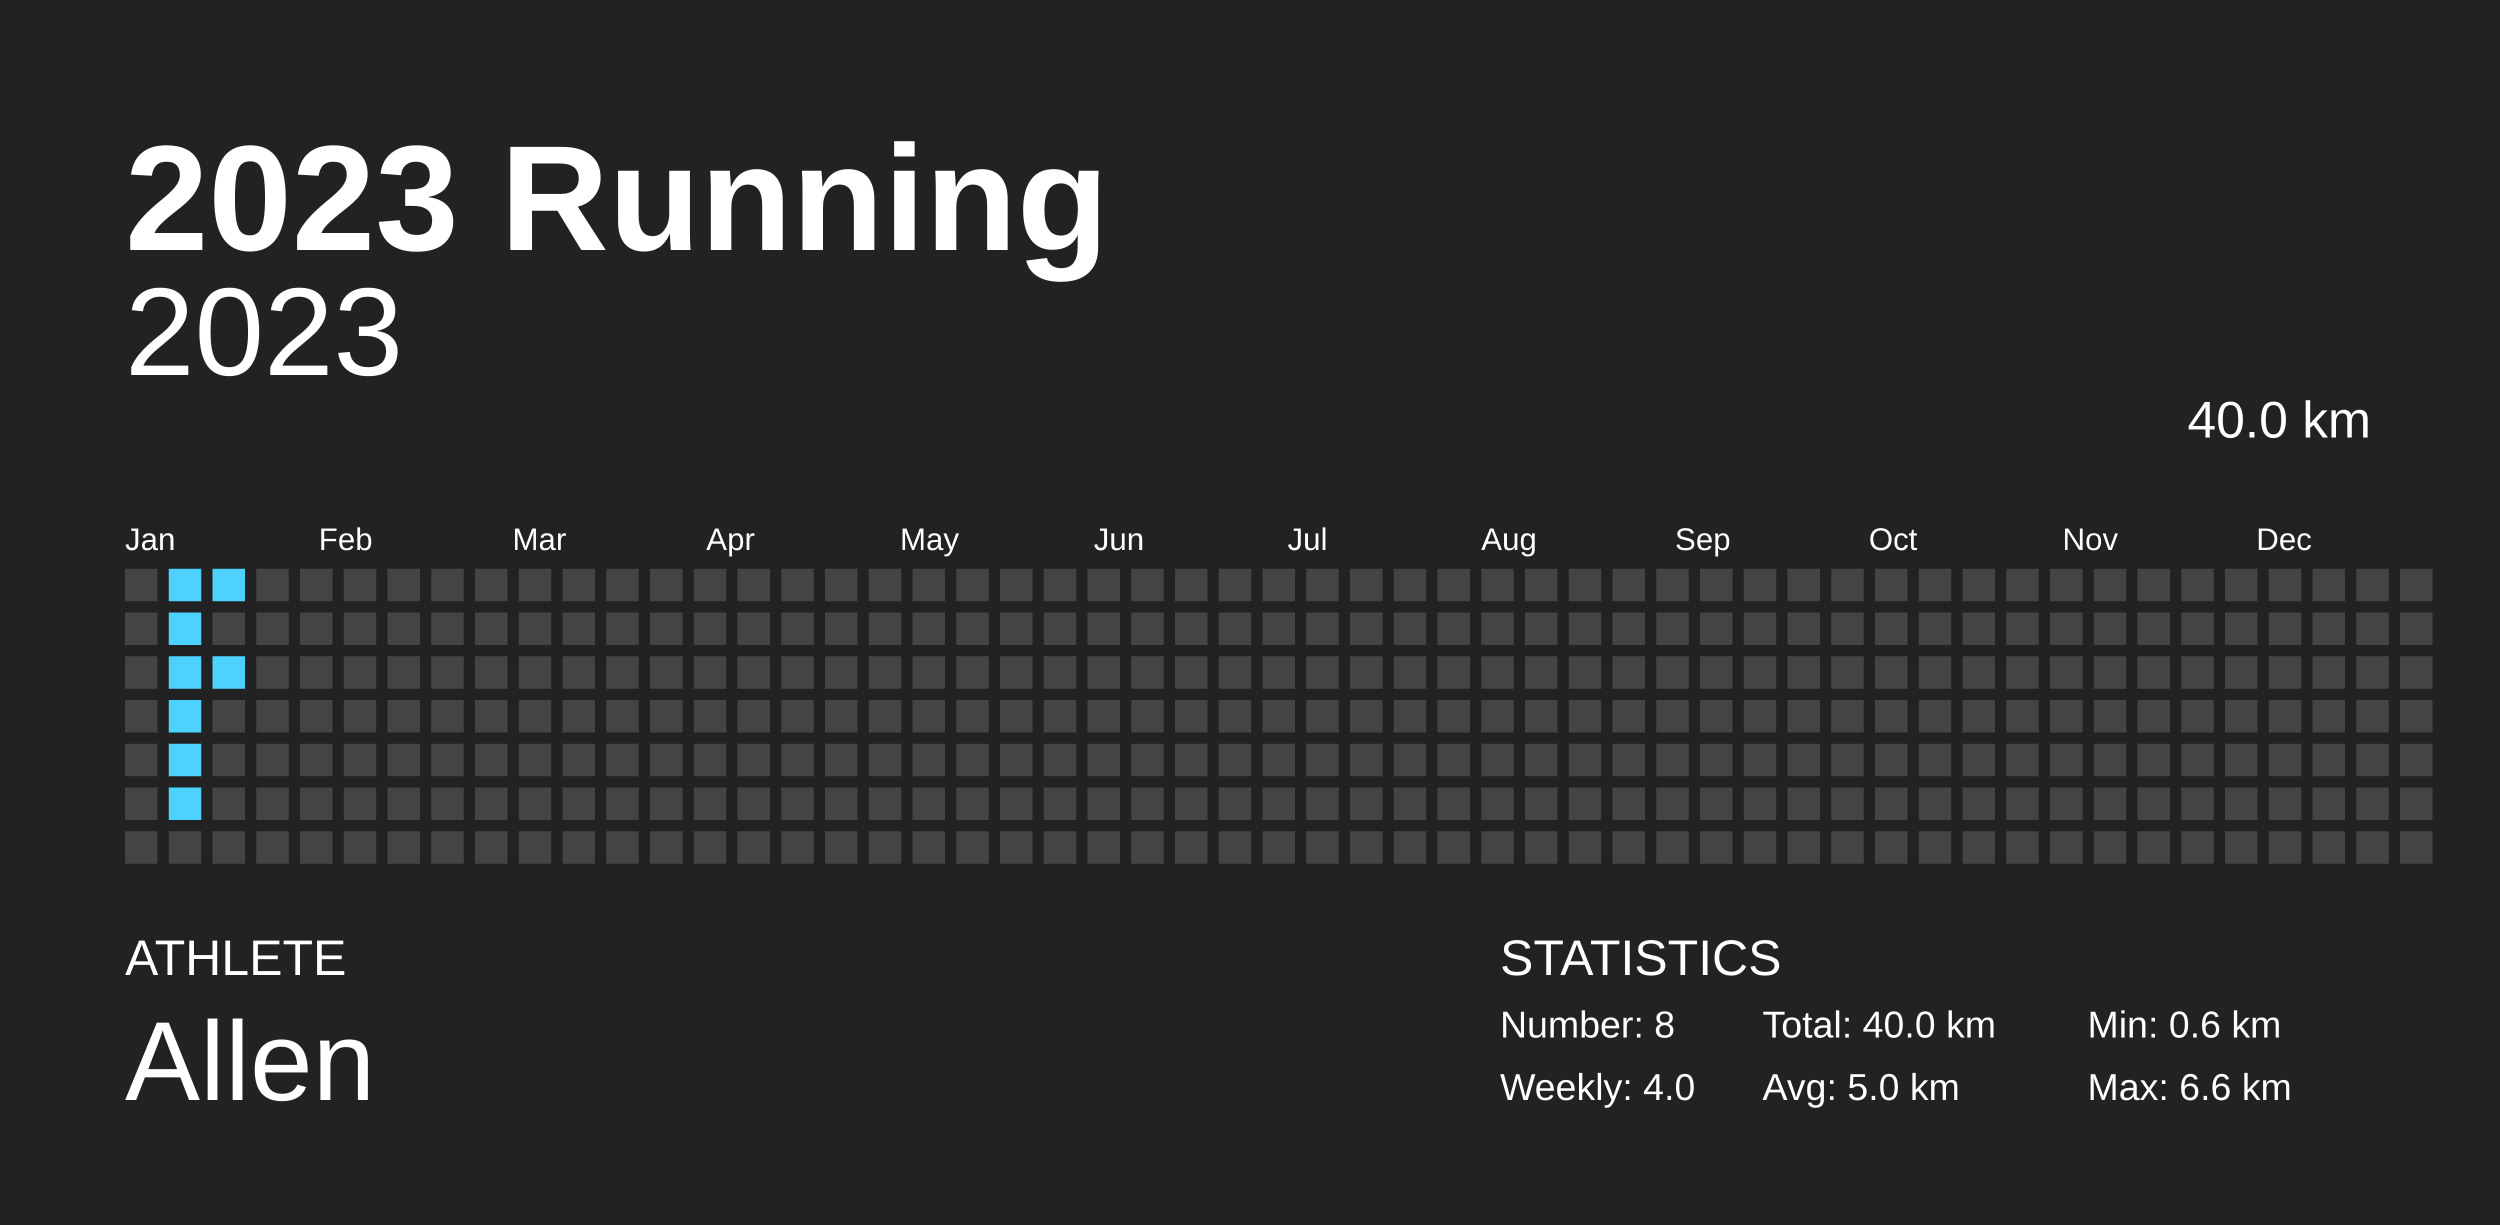
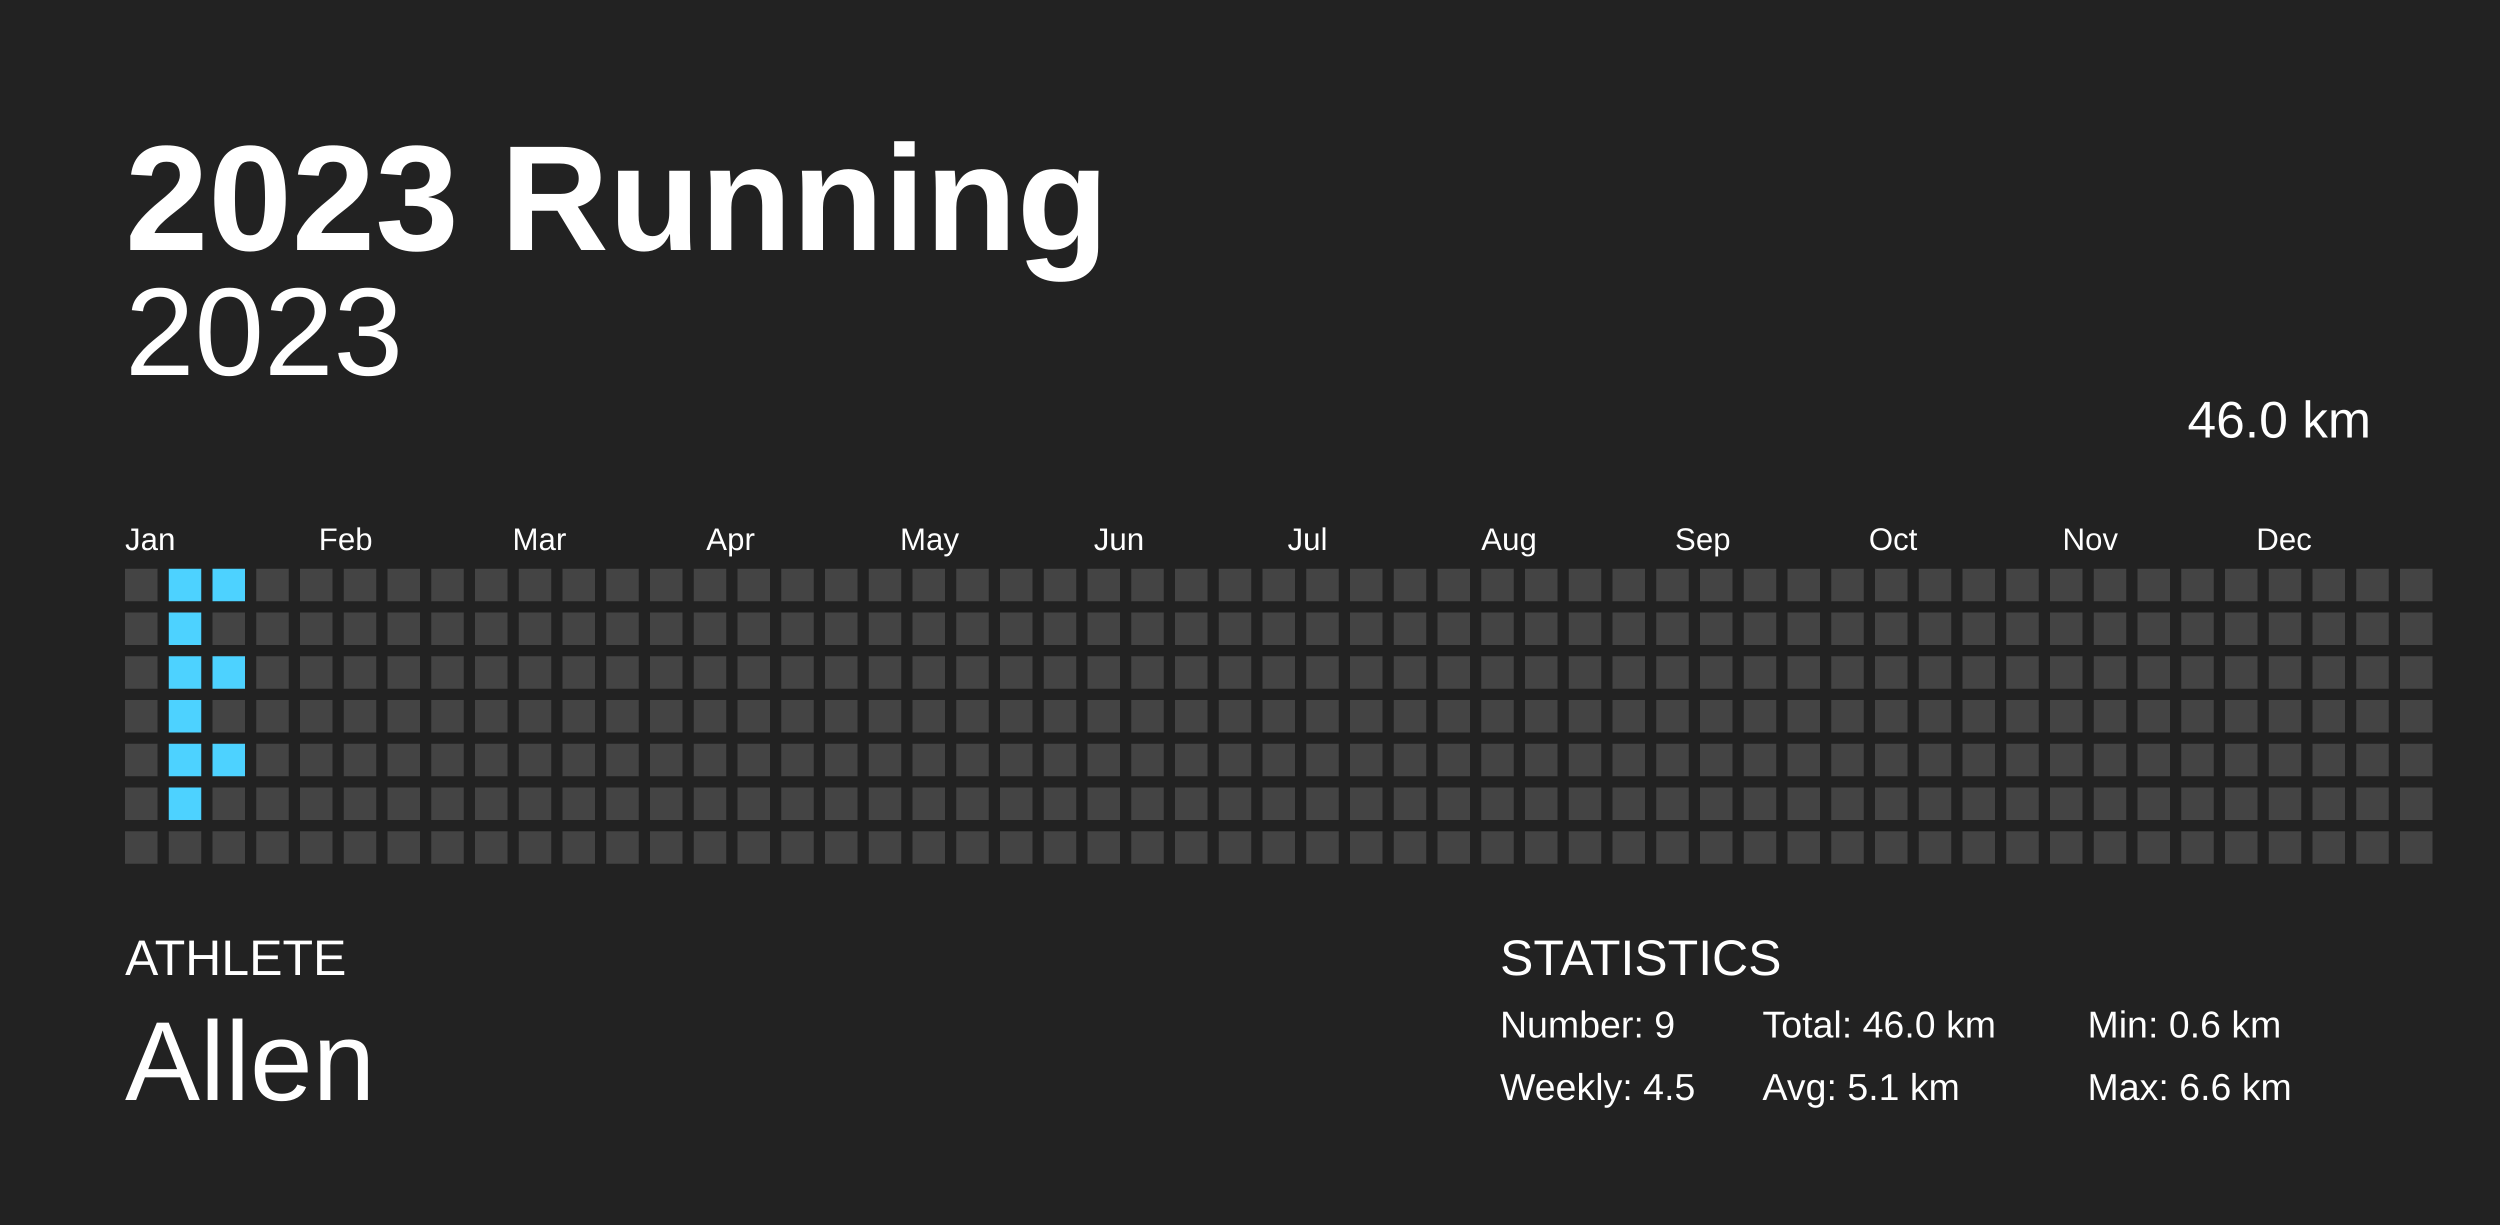
<svg xmlns="http://www.w3.org/2000/svg" baseProfile="full" height="98mm" version="1.1" viewBox="0,0,200,98" width="200mm">
  <defs />
  <rect fill="#222222" height="98" width="200" x="0" y="0" />
  <text fill="#FFFFFF" style="font-size:12px; font-family:Arial; font-weight:bold;" x="10" y="20">2023 Running</text>
  <text fill="#FFFFFF" style="font-size:4px; font-family:Arial" x="10" y="78">ATHLETE</text>
  <text fill="#FFFFFF" style="font-size:9px; font-family:Arial" x="10" y="88">Allen</text>
  <text fill="#FFFFFF" style="font-size:4px; font-family:Arial" x="120" y="78">STATISTICS</text>
-   <text fill="#FFFFFF" style="font-size:3px; font-family:Arial" x="120" y="83">Number: 8</text>
-   <text fill="#FFFFFF" style="font-size:3px; font-family:Arial" x="120" y="88">Weekly: 4.0</text>
-   <text fill="#FFFFFF" style="font-size:3px; font-family:Arial" x="141" y="83">Total: 40.0 km</text>
-   <text fill="#FFFFFF" style="font-size:3px; font-family:Arial" x="141" y="88">Avg: 5.0 km</text>
+   <text fill="#FFFFFF" style="font-size:3px; font-family:Arial" x="120" y="83">Number: 9</text>
+   <text fill="#FFFFFF" style="font-size:3px; font-family:Arial" x="120" y="88">Weekly: 4.5</text>
+   <text fill="#FFFFFF" style="font-size:3px; font-family:Arial" x="141" y="83">Total: 46.0 km</text>
+   <text fill="#FFFFFF" style="font-size:3px; font-family:Arial" x="141" y="88">Avg: 5.1 km</text>
  <text fill="#FFFFFF" style="font-size:3px; font-family:Arial" x="167" y="83">Min: 0.6 km</text>
  <text fill="#FFFFFF" style="font-size:3px; font-family:Arial" x="167" y="88">Max: 6.6 km</text>
  <text alignment-baseline="hanging" fill="#FFFFFF" style="font-size:10.0px; font-family:Arial;" x="10" y="30">2023</text>
-   <text alignment-baseline="hanging" fill="#FFFFFF" style="font-size:4.125px; font-family:Arial;" x="175" y="35">40.0 km</text>
+   <text alignment-baseline="hanging" fill="#FFFFFF" style="font-size:4.125px; font-family:Arial;" x="175" y="35">46.0 km</text>
  <text fill="#FFFFFF" style="font-size:2.5px; font-family:Arial" x="10.0" y="44">Jan</text>
  <text fill="#FFFFFF" style="font-size:2.5px; font-family:Arial" x="25.5" y="44">Feb</text>
  <text fill="#FFFFFF" style="font-size:2.5px; font-family:Arial" x="41.0" y="44">Mar</text>
  <text fill="#FFFFFF" style="font-size:2.5px; font-family:Arial" x="56.5" y="44">Apr</text>
  <text fill="#FFFFFF" style="font-size:2.5px; font-family:Arial" x="72.0" y="44">May</text>
  <text fill="#FFFFFF" style="font-size:2.5px; font-family:Arial" x="87.5" y="44">Jun</text>
  <text fill="#FFFFFF" style="font-size:2.5px; font-family:Arial" x="103.0" y="44">Jul</text>
  <text fill="#FFFFFF" style="font-size:2.5px; font-family:Arial" x="118.5" y="44">Aug</text>
  <text fill="#FFFFFF" style="font-size:2.5px; font-family:Arial" x="134.0" y="44">Sep</text>
  <text fill="#FFFFFF" style="font-size:2.5px; font-family:Arial" x="149.5" y="44">Oct</text>
  <text fill="#FFFFFF" style="font-size:2.5px; font-family:Arial" x="165.0" y="44">Nov</text>
  <text fill="#FFFFFF" style="font-size:2.5px; font-family:Arial" x="180.5" y="44">Dec</text>
  <rect fill="#444444" height="2.6" width="2.6" x="10.0" y="45.5" />
  <rect fill="#444444" height="2.6" width="2.6" x="10.0" y="49.0" />
  <rect fill="#444444" height="2.6" width="2.6" x="10.0" y="52.5" />
  <rect fill="#444444" height="2.6" width="2.6" x="10.0" y="56.0" />
  <rect fill="#444444" height="2.6" width="2.6" x="10.0" y="59.5" />
  <rect fill="#444444" height="2.6" width="2.6" x="10.0" y="63.0" />
  <rect fill="#444444" height="2.6" width="2.6" x="10.0" y="66.5" />
  <rect fill="#4dd2ff" height="2.6" width="2.6" x="13.5" y="45.5" />
  <rect fill="#4dd2ff" height="2.6" width="2.6" x="13.5" y="49.0" />
  <rect fill="#4dd2ff" height="2.6" width="2.6" x="13.5" y="52.5" />
  <rect fill="#4dd2ff" height="2.6" width="2.6" x="13.5" y="56.0" />
  <rect fill="#4dd2ff" height="2.6" width="2.6" x="13.5" y="59.5" />
  <rect fill="#4dd2ff" height="2.6" width="2.6" x="13.5" y="63.0" />
  <rect fill="#444444" height="2.6" width="2.6" x="13.5" y="66.5" />
  <rect fill="#4dd2ff" height="2.6" width="2.6" x="17.0" y="45.5" />
  <rect fill="#444444" height="2.6" width="2.6" x="17.0" y="49.0" />
  <rect fill="#4dd2ff" height="2.6" width="2.6" x="17.0" y="52.5" />
  <rect fill="#444444" height="2.6" width="2.6" x="17.0" y="56.0" />
-   <rect fill="#444444" height="2.6" width="2.6" x="17.0" y="59.5" />
+   <rect fill="#4dd2ff" height="2.6" width="2.6" x="17.0" y="59.5" />
  <rect fill="#444444" height="2.6" width="2.6" x="17.0" y="63.0" />
  <rect fill="#444444" height="2.6" width="2.6" x="17.0" y="66.5" />
  <rect fill="#444444" height="2.6" width="2.6" x="20.5" y="45.5" />
  <rect fill="#444444" height="2.6" width="2.6" x="20.5" y="49.0" />
  <rect fill="#444444" height="2.6" width="2.6" x="20.5" y="52.5" />
  <rect fill="#444444" height="2.6" width="2.6" x="20.5" y="56.0" />
  <rect fill="#444444" height="2.6" width="2.6" x="20.5" y="59.5" />
  <rect fill="#444444" height="2.6" width="2.6" x="20.5" y="63.0" />
  <rect fill="#444444" height="2.6" width="2.6" x="20.5" y="66.5" />
  <rect fill="#444444" height="2.6" width="2.6" x="24.0" y="45.5" />
  <rect fill="#444444" height="2.6" width="2.6" x="24.0" y="49.0" />
  <rect fill="#444444" height="2.6" width="2.6" x="24.0" y="52.5" />
  <rect fill="#444444" height="2.6" width="2.6" x="24.0" y="56.0" />
  <rect fill="#444444" height="2.6" width="2.6" x="24.0" y="59.5" />
  <rect fill="#444444" height="2.6" width="2.6" x="24.0" y="63.0" />
  <rect fill="#444444" height="2.6" width="2.6" x="24.0" y="66.5" />
  <rect fill="#444444" height="2.6" width="2.6" x="27.5" y="45.5" />
  <rect fill="#444444" height="2.6" width="2.6" x="27.5" y="49.0" />
  <rect fill="#444444" height="2.6" width="2.6" x="27.5" y="52.5" />
  <rect fill="#444444" height="2.6" width="2.6" x="27.5" y="56.0" />
  <rect fill="#444444" height="2.6" width="2.6" x="27.5" y="59.5" />
  <rect fill="#444444" height="2.6" width="2.6" x="27.5" y="63.0" />
  <rect fill="#444444" height="2.6" width="2.6" x="27.5" y="66.5" />
  <rect fill="#444444" height="2.6" width="2.6" x="31.0" y="45.5" />
  <rect fill="#444444" height="2.6" width="2.6" x="31.0" y="49.0" />
  <rect fill="#444444" height="2.6" width="2.6" x="31.0" y="52.5" />
  <rect fill="#444444" height="2.6" width="2.6" x="31.0" y="56.0" />
  <rect fill="#444444" height="2.6" width="2.6" x="31.0" y="59.5" />
  <rect fill="#444444" height="2.6" width="2.6" x="31.0" y="63.0" />
  <rect fill="#444444" height="2.6" width="2.6" x="31.0" y="66.5" />
  <rect fill="#444444" height="2.6" width="2.6" x="34.5" y="45.5" />
  <rect fill="#444444" height="2.6" width="2.6" x="34.5" y="49.0" />
  <rect fill="#444444" height="2.6" width="2.6" x="34.5" y="52.5" />
  <rect fill="#444444" height="2.6" width="2.6" x="34.5" y="56.0" />
  <rect fill="#444444" height="2.6" width="2.6" x="34.5" y="59.5" />
  <rect fill="#444444" height="2.6" width="2.6" x="34.5" y="63.0" />
  <rect fill="#444444" height="2.6" width="2.6" x="34.5" y="66.5" />
  <rect fill="#444444" height="2.6" width="2.6" x="38.0" y="45.5" />
  <rect fill="#444444" height="2.6" width="2.6" x="38.0" y="49.0" />
  <rect fill="#444444" height="2.6" width="2.6" x="38.0" y="52.5" />
  <rect fill="#444444" height="2.6" width="2.6" x="38.0" y="56.0" />
  <rect fill="#444444" height="2.6" width="2.6" x="38.0" y="59.5" />
  <rect fill="#444444" height="2.6" width="2.6" x="38.0" y="63.0" />
  <rect fill="#444444" height="2.6" width="2.6" x="38.0" y="66.5" />
  <rect fill="#444444" height="2.6" width="2.6" x="41.5" y="45.5" />
  <rect fill="#444444" height="2.6" width="2.6" x="41.5" y="49.0" />
  <rect fill="#444444" height="2.6" width="2.6" x="41.5" y="52.5" />
  <rect fill="#444444" height="2.6" width="2.6" x="41.5" y="56.0" />
  <rect fill="#444444" height="2.6" width="2.6" x="41.5" y="59.5" />
  <rect fill="#444444" height="2.6" width="2.6" x="41.5" y="63.0" />
  <rect fill="#444444" height="2.6" width="2.6" x="41.5" y="66.5" />
  <rect fill="#444444" height="2.6" width="2.6" x="45.0" y="45.5" />
  <rect fill="#444444" height="2.6" width="2.6" x="45.0" y="49.0" />
  <rect fill="#444444" height="2.6" width="2.6" x="45.0" y="52.5" />
  <rect fill="#444444" height="2.6" width="2.6" x="45.0" y="56.0" />
  <rect fill="#444444" height="2.6" width="2.6" x="45.0" y="59.5" />
  <rect fill="#444444" height="2.6" width="2.6" x="45.0" y="63.0" />
  <rect fill="#444444" height="2.6" width="2.6" x="45.0" y="66.5" />
  <rect fill="#444444" height="2.6" width="2.6" x="48.5" y="45.5" />
  <rect fill="#444444" height="2.6" width="2.6" x="48.5" y="49.0" />
  <rect fill="#444444" height="2.6" width="2.6" x="48.5" y="52.5" />
  <rect fill="#444444" height="2.6" width="2.6" x="48.5" y="56.0" />
  <rect fill="#444444" height="2.6" width="2.6" x="48.5" y="59.5" />
  <rect fill="#444444" height="2.6" width="2.6" x="48.5" y="63.0" />
  <rect fill="#444444" height="2.6" width="2.6" x="48.5" y="66.5" />
  <rect fill="#444444" height="2.6" width="2.6" x="52.0" y="45.5" />
  <rect fill="#444444" height="2.6" width="2.6" x="52.0" y="49.0" />
  <rect fill="#444444" height="2.6" width="2.6" x="52.0" y="52.5" />
  <rect fill="#444444" height="2.6" width="2.6" x="52.0" y="56.0" />
  <rect fill="#444444" height="2.6" width="2.6" x="52.0" y="59.5" />
  <rect fill="#444444" height="2.6" width="2.6" x="52.0" y="63.0" />
  <rect fill="#444444" height="2.6" width="2.6" x="52.0" y="66.5" />
  <rect fill="#444444" height="2.6" width="2.6" x="55.5" y="45.5" />
  <rect fill="#444444" height="2.6" width="2.6" x="55.5" y="49.0" />
  <rect fill="#444444" height="2.6" width="2.6" x="55.5" y="52.5" />
  <rect fill="#444444" height="2.6" width="2.6" x="55.5" y="56.0" />
  <rect fill="#444444" height="2.6" width="2.6" x="55.5" y="59.5" />
  <rect fill="#444444" height="2.6" width="2.6" x="55.5" y="63.0" />
  <rect fill="#444444" height="2.6" width="2.6" x="55.5" y="66.5" />
  <rect fill="#444444" height="2.6" width="2.6" x="59.0" y="45.5" />
  <rect fill="#444444" height="2.6" width="2.6" x="59.0" y="49.0" />
  <rect fill="#444444" height="2.6" width="2.6" x="59.0" y="52.5" />
  <rect fill="#444444" height="2.6" width="2.6" x="59.0" y="56.0" />
  <rect fill="#444444" height="2.6" width="2.6" x="59.0" y="59.5" />
  <rect fill="#444444" height="2.6" width="2.6" x="59.0" y="63.0" />
  <rect fill="#444444" height="2.6" width="2.6" x="59.0" y="66.5" />
  <rect fill="#444444" height="2.6" width="2.6" x="62.5" y="45.5" />
  <rect fill="#444444" height="2.6" width="2.6" x="62.5" y="49.0" />
  <rect fill="#444444" height="2.6" width="2.6" x="62.5" y="52.5" />
  <rect fill="#444444" height="2.6" width="2.6" x="62.5" y="56.0" />
  <rect fill="#444444" height="2.6" width="2.6" x="62.5" y="59.5" />
  <rect fill="#444444" height="2.6" width="2.6" x="62.5" y="63.0" />
  <rect fill="#444444" height="2.6" width="2.6" x="62.5" y="66.5" />
  <rect fill="#444444" height="2.6" width="2.6" x="66.0" y="45.5" />
  <rect fill="#444444" height="2.6" width="2.6" x="66.0" y="49.0" />
  <rect fill="#444444" height="2.6" width="2.6" x="66.0" y="52.5" />
  <rect fill="#444444" height="2.6" width="2.6" x="66.0" y="56.0" />
  <rect fill="#444444" height="2.6" width="2.6" x="66.0" y="59.5" />
  <rect fill="#444444" height="2.6" width="2.6" x="66.0" y="63.0" />
  <rect fill="#444444" height="2.6" width="2.6" x="66.0" y="66.5" />
  <rect fill="#444444" height="2.6" width="2.6" x="69.5" y="45.5" />
  <rect fill="#444444" height="2.6" width="2.6" x="69.5" y="49.0" />
  <rect fill="#444444" height="2.6" width="2.6" x="69.5" y="52.5" />
  <rect fill="#444444" height="2.6" width="2.6" x="69.5" y="56.0" />
  <rect fill="#444444" height="2.6" width="2.6" x="69.5" y="59.5" />
  <rect fill="#444444" height="2.6" width="2.6" x="69.5" y="63.0" />
  <rect fill="#444444" height="2.6" width="2.6" x="69.5" y="66.5" />
  <rect fill="#444444" height="2.6" width="2.6" x="73.0" y="45.5" />
  <rect fill="#444444" height="2.6" width="2.6" x="73.0" y="49.0" />
  <rect fill="#444444" height="2.6" width="2.6" x="73.0" y="52.5" />
  <rect fill="#444444" height="2.6" width="2.6" x="73.0" y="56.0" />
  <rect fill="#444444" height="2.6" width="2.6" x="73.0" y="59.5" />
  <rect fill="#444444" height="2.6" width="2.6" x="73.0" y="63.0" />
  <rect fill="#444444" height="2.6" width="2.6" x="73.0" y="66.5" />
  <rect fill="#444444" height="2.6" width="2.6" x="76.5" y="45.5" />
  <rect fill="#444444" height="2.6" width="2.6" x="76.5" y="49.0" />
  <rect fill="#444444" height="2.6" width="2.6" x="76.5" y="52.5" />
  <rect fill="#444444" height="2.6" width="2.6" x="76.5" y="56.0" />
  <rect fill="#444444" height="2.6" width="2.6" x="76.5" y="59.5" />
  <rect fill="#444444" height="2.6" width="2.6" x="76.5" y="63.0" />
  <rect fill="#444444" height="2.6" width="2.6" x="76.5" y="66.5" />
  <rect fill="#444444" height="2.6" width="2.6" x="80.0" y="45.5" />
  <rect fill="#444444" height="2.6" width="2.6" x="80.0" y="49.0" />
  <rect fill="#444444" height="2.6" width="2.6" x="80.0" y="52.5" />
  <rect fill="#444444" height="2.6" width="2.6" x="80.0" y="56.0" />
  <rect fill="#444444" height="2.6" width="2.6" x="80.0" y="59.5" />
  <rect fill="#444444" height="2.6" width="2.6" x="80.0" y="63.0" />
  <rect fill="#444444" height="2.6" width="2.6" x="80.0" y="66.5" />
  <rect fill="#444444" height="2.6" width="2.6" x="83.5" y="45.5" />
  <rect fill="#444444" height="2.6" width="2.6" x="83.5" y="49.0" />
  <rect fill="#444444" height="2.6" width="2.6" x="83.5" y="52.5" />
  <rect fill="#444444" height="2.6" width="2.6" x="83.5" y="56.0" />
  <rect fill="#444444" height="2.6" width="2.6" x="83.5" y="59.5" />
  <rect fill="#444444" height="2.6" width="2.6" x="83.5" y="63.0" />
  <rect fill="#444444" height="2.6" width="2.6" x="83.5" y="66.5" />
  <rect fill="#444444" height="2.6" width="2.6" x="87.0" y="45.5" />
  <rect fill="#444444" height="2.6" width="2.6" x="87.0" y="49.0" />
  <rect fill="#444444" height="2.6" width="2.6" x="87.0" y="52.5" />
  <rect fill="#444444" height="2.6" width="2.6" x="87.0" y="56.0" />
  <rect fill="#444444" height="2.6" width="2.6" x="87.0" y="59.5" />
  <rect fill="#444444" height="2.6" width="2.6" x="87.0" y="63.0" />
  <rect fill="#444444" height="2.6" width="2.6" x="87.0" y="66.5" />
  <rect fill="#444444" height="2.6" width="2.6" x="90.5" y="45.5" />
  <rect fill="#444444" height="2.6" width="2.6" x="90.5" y="49.0" />
  <rect fill="#444444" height="2.6" width="2.6" x="90.5" y="52.5" />
  <rect fill="#444444" height="2.6" width="2.6" x="90.5" y="56.0" />
  <rect fill="#444444" height="2.6" width="2.6" x="90.5" y="59.5" />
  <rect fill="#444444" height="2.6" width="2.6" x="90.5" y="63.0" />
  <rect fill="#444444" height="2.6" width="2.6" x="90.5" y="66.5" />
  <rect fill="#444444" height="2.6" width="2.6" x="94.0" y="45.5" />
  <rect fill="#444444" height="2.6" width="2.6" x="94.0" y="49.0" />
  <rect fill="#444444" height="2.6" width="2.6" x="94.0" y="52.5" />
  <rect fill="#444444" height="2.6" width="2.6" x="94.0" y="56.0" />
  <rect fill="#444444" height="2.6" width="2.6" x="94.0" y="59.5" />
  <rect fill="#444444" height="2.6" width="2.6" x="94.0" y="63.0" />
  <rect fill="#444444" height="2.6" width="2.6" x="94.0" y="66.5" />
  <rect fill="#444444" height="2.6" width="2.6" x="97.5" y="45.5" />
  <rect fill="#444444" height="2.6" width="2.6" x="97.5" y="49.0" />
  <rect fill="#444444" height="2.6" width="2.6" x="97.5" y="52.5" />
  <rect fill="#444444" height="2.6" width="2.6" x="97.5" y="56.0" />
  <rect fill="#444444" height="2.6" width="2.6" x="97.5" y="59.5" />
  <rect fill="#444444" height="2.6" width="2.6" x="97.5" y="63.0" />
  <rect fill="#444444" height="2.6" width="2.6" x="97.5" y="66.5" />
  <rect fill="#444444" height="2.6" width="2.6" x="101.0" y="45.5" />
  <rect fill="#444444" height="2.6" width="2.6" x="101.0" y="49.0" />
  <rect fill="#444444" height="2.6" width="2.6" x="101.0" y="52.5" />
  <rect fill="#444444" height="2.6" width="2.6" x="101.0" y="56.0" />
  <rect fill="#444444" height="2.6" width="2.6" x="101.0" y="59.5" />
  <rect fill="#444444" height="2.6" width="2.6" x="101.0" y="63.0" />
  <rect fill="#444444" height="2.6" width="2.6" x="101.0" y="66.5" />
  <rect fill="#444444" height="2.6" width="2.6" x="104.5" y="45.5" />
  <rect fill="#444444" height="2.6" width="2.6" x="104.5" y="49.0" />
  <rect fill="#444444" height="2.6" width="2.6" x="104.5" y="52.5" />
  <rect fill="#444444" height="2.6" width="2.6" x="104.5" y="56.0" />
  <rect fill="#444444" height="2.6" width="2.6" x="104.5" y="59.5" />
  <rect fill="#444444" height="2.6" width="2.6" x="104.5" y="63.0" />
  <rect fill="#444444" height="2.6" width="2.6" x="104.5" y="66.5" />
  <rect fill="#444444" height="2.6" width="2.6" x="108.0" y="45.5" />
  <rect fill="#444444" height="2.6" width="2.6" x="108.0" y="49.0" />
  <rect fill="#444444" height="2.6" width="2.6" x="108.0" y="52.5" />
  <rect fill="#444444" height="2.6" width="2.6" x="108.0" y="56.0" />
  <rect fill="#444444" height="2.6" width="2.6" x="108.0" y="59.5" />
  <rect fill="#444444" height="2.6" width="2.6" x="108.0" y="63.0" />
  <rect fill="#444444" height="2.6" width="2.6" x="108.0" y="66.5" />
  <rect fill="#444444" height="2.6" width="2.6" x="111.5" y="45.5" />
  <rect fill="#444444" height="2.6" width="2.6" x="111.5" y="49.0" />
  <rect fill="#444444" height="2.6" width="2.6" x="111.5" y="52.5" />
  <rect fill="#444444" height="2.6" width="2.6" x="111.5" y="56.0" />
  <rect fill="#444444" height="2.6" width="2.6" x="111.5" y="59.5" />
  <rect fill="#444444" height="2.6" width="2.6" x="111.5" y="63.0" />
  <rect fill="#444444" height="2.6" width="2.6" x="111.5" y="66.5" />
  <rect fill="#444444" height="2.6" width="2.6" x="115.0" y="45.5" />
  <rect fill="#444444" height="2.6" width="2.6" x="115.0" y="49.0" />
  <rect fill="#444444" height="2.6" width="2.6" x="115.0" y="52.5" />
  <rect fill="#444444" height="2.6" width="2.6" x="115.0" y="56.0" />
  <rect fill="#444444" height="2.6" width="2.6" x="115.0" y="59.5" />
  <rect fill="#444444" height="2.6" width="2.6" x="115.0" y="63.0" />
  <rect fill="#444444" height="2.6" width="2.6" x="115.0" y="66.5" />
  <rect fill="#444444" height="2.6" width="2.6" x="118.5" y="45.5" />
  <rect fill="#444444" height="2.6" width="2.6" x="118.5" y="49.0" />
  <rect fill="#444444" height="2.6" width="2.6" x="118.5" y="52.5" />
  <rect fill="#444444" height="2.6" width="2.6" x="118.5" y="56.0" />
  <rect fill="#444444" height="2.6" width="2.6" x="118.5" y="59.5" />
  <rect fill="#444444" height="2.6" width="2.6" x="118.5" y="63.0" />
  <rect fill="#444444" height="2.6" width="2.6" x="118.5" y="66.5" />
  <rect fill="#444444" height="2.6" width="2.6" x="122.0" y="45.5" />
  <rect fill="#444444" height="2.6" width="2.6" x="122.0" y="49.0" />
  <rect fill="#444444" height="2.6" width="2.6" x="122.0" y="52.5" />
  <rect fill="#444444" height="2.6" width="2.6" x="122.0" y="56.0" />
  <rect fill="#444444" height="2.6" width="2.6" x="122.0" y="59.5" />
  <rect fill="#444444" height="2.6" width="2.6" x="122.0" y="63.0" />
  <rect fill="#444444" height="2.6" width="2.6" x="122.0" y="66.5" />
  <rect fill="#444444" height="2.6" width="2.6" x="125.5" y="45.5" />
  <rect fill="#444444" height="2.6" width="2.6" x="125.5" y="49.0" />
  <rect fill="#444444" height="2.6" width="2.6" x="125.5" y="52.5" />
  <rect fill="#444444" height="2.6" width="2.6" x="125.5" y="56.0" />
  <rect fill="#444444" height="2.6" width="2.6" x="125.5" y="59.5" />
  <rect fill="#444444" height="2.6" width="2.6" x="125.5" y="63.0" />
  <rect fill="#444444" height="2.6" width="2.6" x="125.5" y="66.5" />
  <rect fill="#444444" height="2.6" width="2.6" x="129.0" y="45.5" />
  <rect fill="#444444" height="2.6" width="2.6" x="129.0" y="49.0" />
  <rect fill="#444444" height="2.6" width="2.6" x="129.0" y="52.5" />
  <rect fill="#444444" height="2.6" width="2.6" x="129.0" y="56.0" />
  <rect fill="#444444" height="2.6" width="2.6" x="129.0" y="59.5" />
  <rect fill="#444444" height="2.6" width="2.6" x="129.0" y="63.0" />
  <rect fill="#444444" height="2.6" width="2.6" x="129.0" y="66.5" />
  <rect fill="#444444" height="2.6" width="2.6" x="132.5" y="45.5" />
  <rect fill="#444444" height="2.6" width="2.6" x="132.5" y="49.0" />
  <rect fill="#444444" height="2.6" width="2.6" x="132.5" y="52.5" />
  <rect fill="#444444" height="2.6" width="2.6" x="132.5" y="56.0" />
  <rect fill="#444444" height="2.6" width="2.6" x="132.5" y="59.5" />
  <rect fill="#444444" height="2.6" width="2.6" x="132.5" y="63.0" />
  <rect fill="#444444" height="2.6" width="2.6" x="132.5" y="66.5" />
  <rect fill="#444444" height="2.6" width="2.6" x="136.0" y="45.5" />
  <rect fill="#444444" height="2.6" width="2.6" x="136.0" y="49.0" />
  <rect fill="#444444" height="2.6" width="2.6" x="136.0" y="52.5" />
  <rect fill="#444444" height="2.6" width="2.6" x="136.0" y="56.0" />
  <rect fill="#444444" height="2.6" width="2.6" x="136.0" y="59.5" />
  <rect fill="#444444" height="2.6" width="2.6" x="136.0" y="63.0" />
  <rect fill="#444444" height="2.6" width="2.6" x="136.0" y="66.5" />
  <rect fill="#444444" height="2.6" width="2.6" x="139.5" y="45.5" />
  <rect fill="#444444" height="2.6" width="2.6" x="139.5" y="49.0" />
  <rect fill="#444444" height="2.6" width="2.6" x="139.5" y="52.5" />
  <rect fill="#444444" height="2.6" width="2.6" x="139.5" y="56.0" />
  <rect fill="#444444" height="2.6" width="2.6" x="139.5" y="59.5" />
  <rect fill="#444444" height="2.6" width="2.6" x="139.5" y="63.0" />
  <rect fill="#444444" height="2.6" width="2.6" x="139.5" y="66.5" />
  <rect fill="#444444" height="2.6" width="2.6" x="143.0" y="45.5" />
  <rect fill="#444444" height="2.6" width="2.6" x="143.0" y="49.0" />
  <rect fill="#444444" height="2.6" width="2.6" x="143.0" y="52.5" />
  <rect fill="#444444" height="2.6" width="2.6" x="143.0" y="56.0" />
  <rect fill="#444444" height="2.6" width="2.6" x="143.0" y="59.5" />
  <rect fill="#444444" height="2.6" width="2.6" x="143.0" y="63.0" />
  <rect fill="#444444" height="2.6" width="2.6" x="143.0" y="66.5" />
  <rect fill="#444444" height="2.6" width="2.6" x="146.5" y="45.5" />
  <rect fill="#444444" height="2.6" width="2.6" x="146.5" y="49.0" />
  <rect fill="#444444" height="2.6" width="2.6" x="146.5" y="52.5" />
  <rect fill="#444444" height="2.6" width="2.6" x="146.5" y="56.0" />
  <rect fill="#444444" height="2.6" width="2.6" x="146.5" y="59.5" />
  <rect fill="#444444" height="2.6" width="2.6" x="146.5" y="63.0" />
  <rect fill="#444444" height="2.6" width="2.6" x="146.5" y="66.5" />
  <rect fill="#444444" height="2.6" width="2.6" x="150.0" y="45.5" />
  <rect fill="#444444" height="2.6" width="2.6" x="150.0" y="49.0" />
  <rect fill="#444444" height="2.6" width="2.6" x="150.0" y="52.5" />
  <rect fill="#444444" height="2.6" width="2.6" x="150.0" y="56.0" />
  <rect fill="#444444" height="2.6" width="2.6" x="150.0" y="59.5" />
  <rect fill="#444444" height="2.6" width="2.6" x="150.0" y="63.0" />
  <rect fill="#444444" height="2.6" width="2.6" x="150.0" y="66.5" />
  <rect fill="#444444" height="2.6" width="2.6" x="153.5" y="45.5" />
  <rect fill="#444444" height="2.6" width="2.6" x="153.5" y="49.0" />
  <rect fill="#444444" height="2.6" width="2.6" x="153.5" y="52.5" />
  <rect fill="#444444" height="2.6" width="2.6" x="153.5" y="56.0" />
  <rect fill="#444444" height="2.6" width="2.6" x="153.5" y="59.5" />
  <rect fill="#444444" height="2.6" width="2.6" x="153.5" y="63.0" />
  <rect fill="#444444" height="2.6" width="2.6" x="153.5" y="66.5" />
  <rect fill="#444444" height="2.6" width="2.6" x="157.0" y="45.5" />
  <rect fill="#444444" height="2.6" width="2.6" x="157.0" y="49.0" />
  <rect fill="#444444" height="2.6" width="2.6" x="157.0" y="52.5" />
  <rect fill="#444444" height="2.6" width="2.6" x="157.0" y="56.0" />
  <rect fill="#444444" height="2.6" width="2.6" x="157.0" y="59.5" />
  <rect fill="#444444" height="2.6" width="2.6" x="157.0" y="63.0" />
  <rect fill="#444444" height="2.6" width="2.6" x="157.0" y="66.5" />
  <rect fill="#444444" height="2.6" width="2.6" x="160.5" y="45.5" />
  <rect fill="#444444" height="2.6" width="2.6" x="160.5" y="49.0" />
  <rect fill="#444444" height="2.6" width="2.6" x="160.5" y="52.5" />
  <rect fill="#444444" height="2.6" width="2.6" x="160.5" y="56.0" />
  <rect fill="#444444" height="2.6" width="2.6" x="160.5" y="59.5" />
  <rect fill="#444444" height="2.6" width="2.6" x="160.5" y="63.0" />
  <rect fill="#444444" height="2.6" width="2.6" x="160.5" y="66.5" />
  <rect fill="#444444" height="2.6" width="2.6" x="164.0" y="45.5" />
  <rect fill="#444444" height="2.6" width="2.6" x="164.0" y="49.0" />
  <rect fill="#444444" height="2.6" width="2.6" x="164.0" y="52.5" />
  <rect fill="#444444" height="2.6" width="2.6" x="164.0" y="56.0" />
  <rect fill="#444444" height="2.6" width="2.6" x="164.0" y="59.5" />
  <rect fill="#444444" height="2.6" width="2.6" x="164.0" y="63.0" />
  <rect fill="#444444" height="2.6" width="2.6" x="164.0" y="66.5" />
  <rect fill="#444444" height="2.6" width="2.6" x="167.5" y="45.5" />
  <rect fill="#444444" height="2.6" width="2.6" x="167.5" y="49.0" />
  <rect fill="#444444" height="2.6" width="2.6" x="167.5" y="52.5" />
  <rect fill="#444444" height="2.6" width="2.6" x="167.5" y="56.0" />
  <rect fill="#444444" height="2.6" width="2.6" x="167.5" y="59.5" />
  <rect fill="#444444" height="2.6" width="2.6" x="167.5" y="63.0" />
  <rect fill="#444444" height="2.6" width="2.6" x="167.5" y="66.5" />
  <rect fill="#444444" height="2.6" width="2.6" x="171.0" y="45.5" />
  <rect fill="#444444" height="2.6" width="2.6" x="171.0" y="49.0" />
  <rect fill="#444444" height="2.6" width="2.6" x="171.0" y="52.5" />
  <rect fill="#444444" height="2.6" width="2.6" x="171.0" y="56.0" />
  <rect fill="#444444" height="2.6" width="2.6" x="171.0" y="59.5" />
  <rect fill="#444444" height="2.6" width="2.6" x="171.0" y="63.0" />
  <rect fill="#444444" height="2.6" width="2.6" x="171.0" y="66.5" />
  <rect fill="#444444" height="2.6" width="2.6" x="174.5" y="45.5" />
  <rect fill="#444444" height="2.6" width="2.6" x="174.5" y="49.0" />
  <rect fill="#444444" height="2.6" width="2.6" x="174.5" y="52.5" />
  <rect fill="#444444" height="2.6" width="2.6" x="174.5" y="56.0" />
  <rect fill="#444444" height="2.6" width="2.6" x="174.5" y="59.5" />
  <rect fill="#444444" height="2.6" width="2.6" x="174.5" y="63.0" />
  <rect fill="#444444" height="2.6" width="2.6" x="174.5" y="66.5" />
  <rect fill="#444444" height="2.6" width="2.6" x="178.0" y="45.5" />
  <rect fill="#444444" height="2.6" width="2.6" x="178.0" y="49.0" />
  <rect fill="#444444" height="2.6" width="2.6" x="178.0" y="52.5" />
  <rect fill="#444444" height="2.6" width="2.6" x="178.0" y="56.0" />
  <rect fill="#444444" height="2.6" width="2.6" x="178.0" y="59.5" />
  <rect fill="#444444" height="2.6" width="2.6" x="178.0" y="63.0" />
  <rect fill="#444444" height="2.6" width="2.6" x="178.0" y="66.5" />
  <rect fill="#444444" height="2.6" width="2.6" x="181.5" y="45.5" />
  <rect fill="#444444" height="2.6" width="2.6" x="181.5" y="49.0" />
  <rect fill="#444444" height="2.6" width="2.6" x="181.5" y="52.5" />
  <rect fill="#444444" height="2.6" width="2.6" x="181.5" y="56.0" />
  <rect fill="#444444" height="2.6" width="2.6" x="181.5" y="59.5" />
  <rect fill="#444444" height="2.6" width="2.6" x="181.5" y="63.0" />
  <rect fill="#444444" height="2.6" width="2.6" x="181.5" y="66.5" />
  <rect fill="#444444" height="2.6" width="2.6" x="185.0" y="45.5" />
  <rect fill="#444444" height="2.6" width="2.6" x="185.0" y="49.0" />
  <rect fill="#444444" height="2.6" width="2.6" x="185.0" y="52.5" />
  <rect fill="#444444" height="2.6" width="2.6" x="185.0" y="56.0" />
  <rect fill="#444444" height="2.6" width="2.6" x="185.0" y="59.5" />
  <rect fill="#444444" height="2.6" width="2.6" x="185.0" y="63.0" />
  <rect fill="#444444" height="2.6" width="2.6" x="185.0" y="66.5" />
  <rect fill="#444444" height="2.6" width="2.6" x="188.5" y="45.5" />
  <rect fill="#444444" height="2.6" width="2.6" x="188.5" y="49.0" />
  <rect fill="#444444" height="2.6" width="2.6" x="188.5" y="52.5" />
  <rect fill="#444444" height="2.6" width="2.6" x="188.5" y="56.0" />
  <rect fill="#444444" height="2.6" width="2.6" x="188.5" y="59.5" />
  <rect fill="#444444" height="2.6" width="2.6" x="188.5" y="63.0" />
  <rect fill="#444444" height="2.6" width="2.6" x="188.5" y="66.5" />
  <rect fill="#444444" height="2.6" width="2.6" x="192.0" y="45.5" />
  <rect fill="#444444" height="2.6" width="2.6" x="192.0" y="49.0" />
  <rect fill="#444444" height="2.6" width="2.6" x="192.0" y="52.5" />
  <rect fill="#444444" height="2.6" width="2.6" x="192.0" y="56.0" />
  <rect fill="#444444" height="2.6" width="2.6" x="192.0" y="59.5" />
  <rect fill="#444444" height="2.6" width="2.6" x="192.0" y="63.0" />
  <rect fill="#444444" height="2.6" width="2.6" x="192.0" y="66.5" />
</svg>
